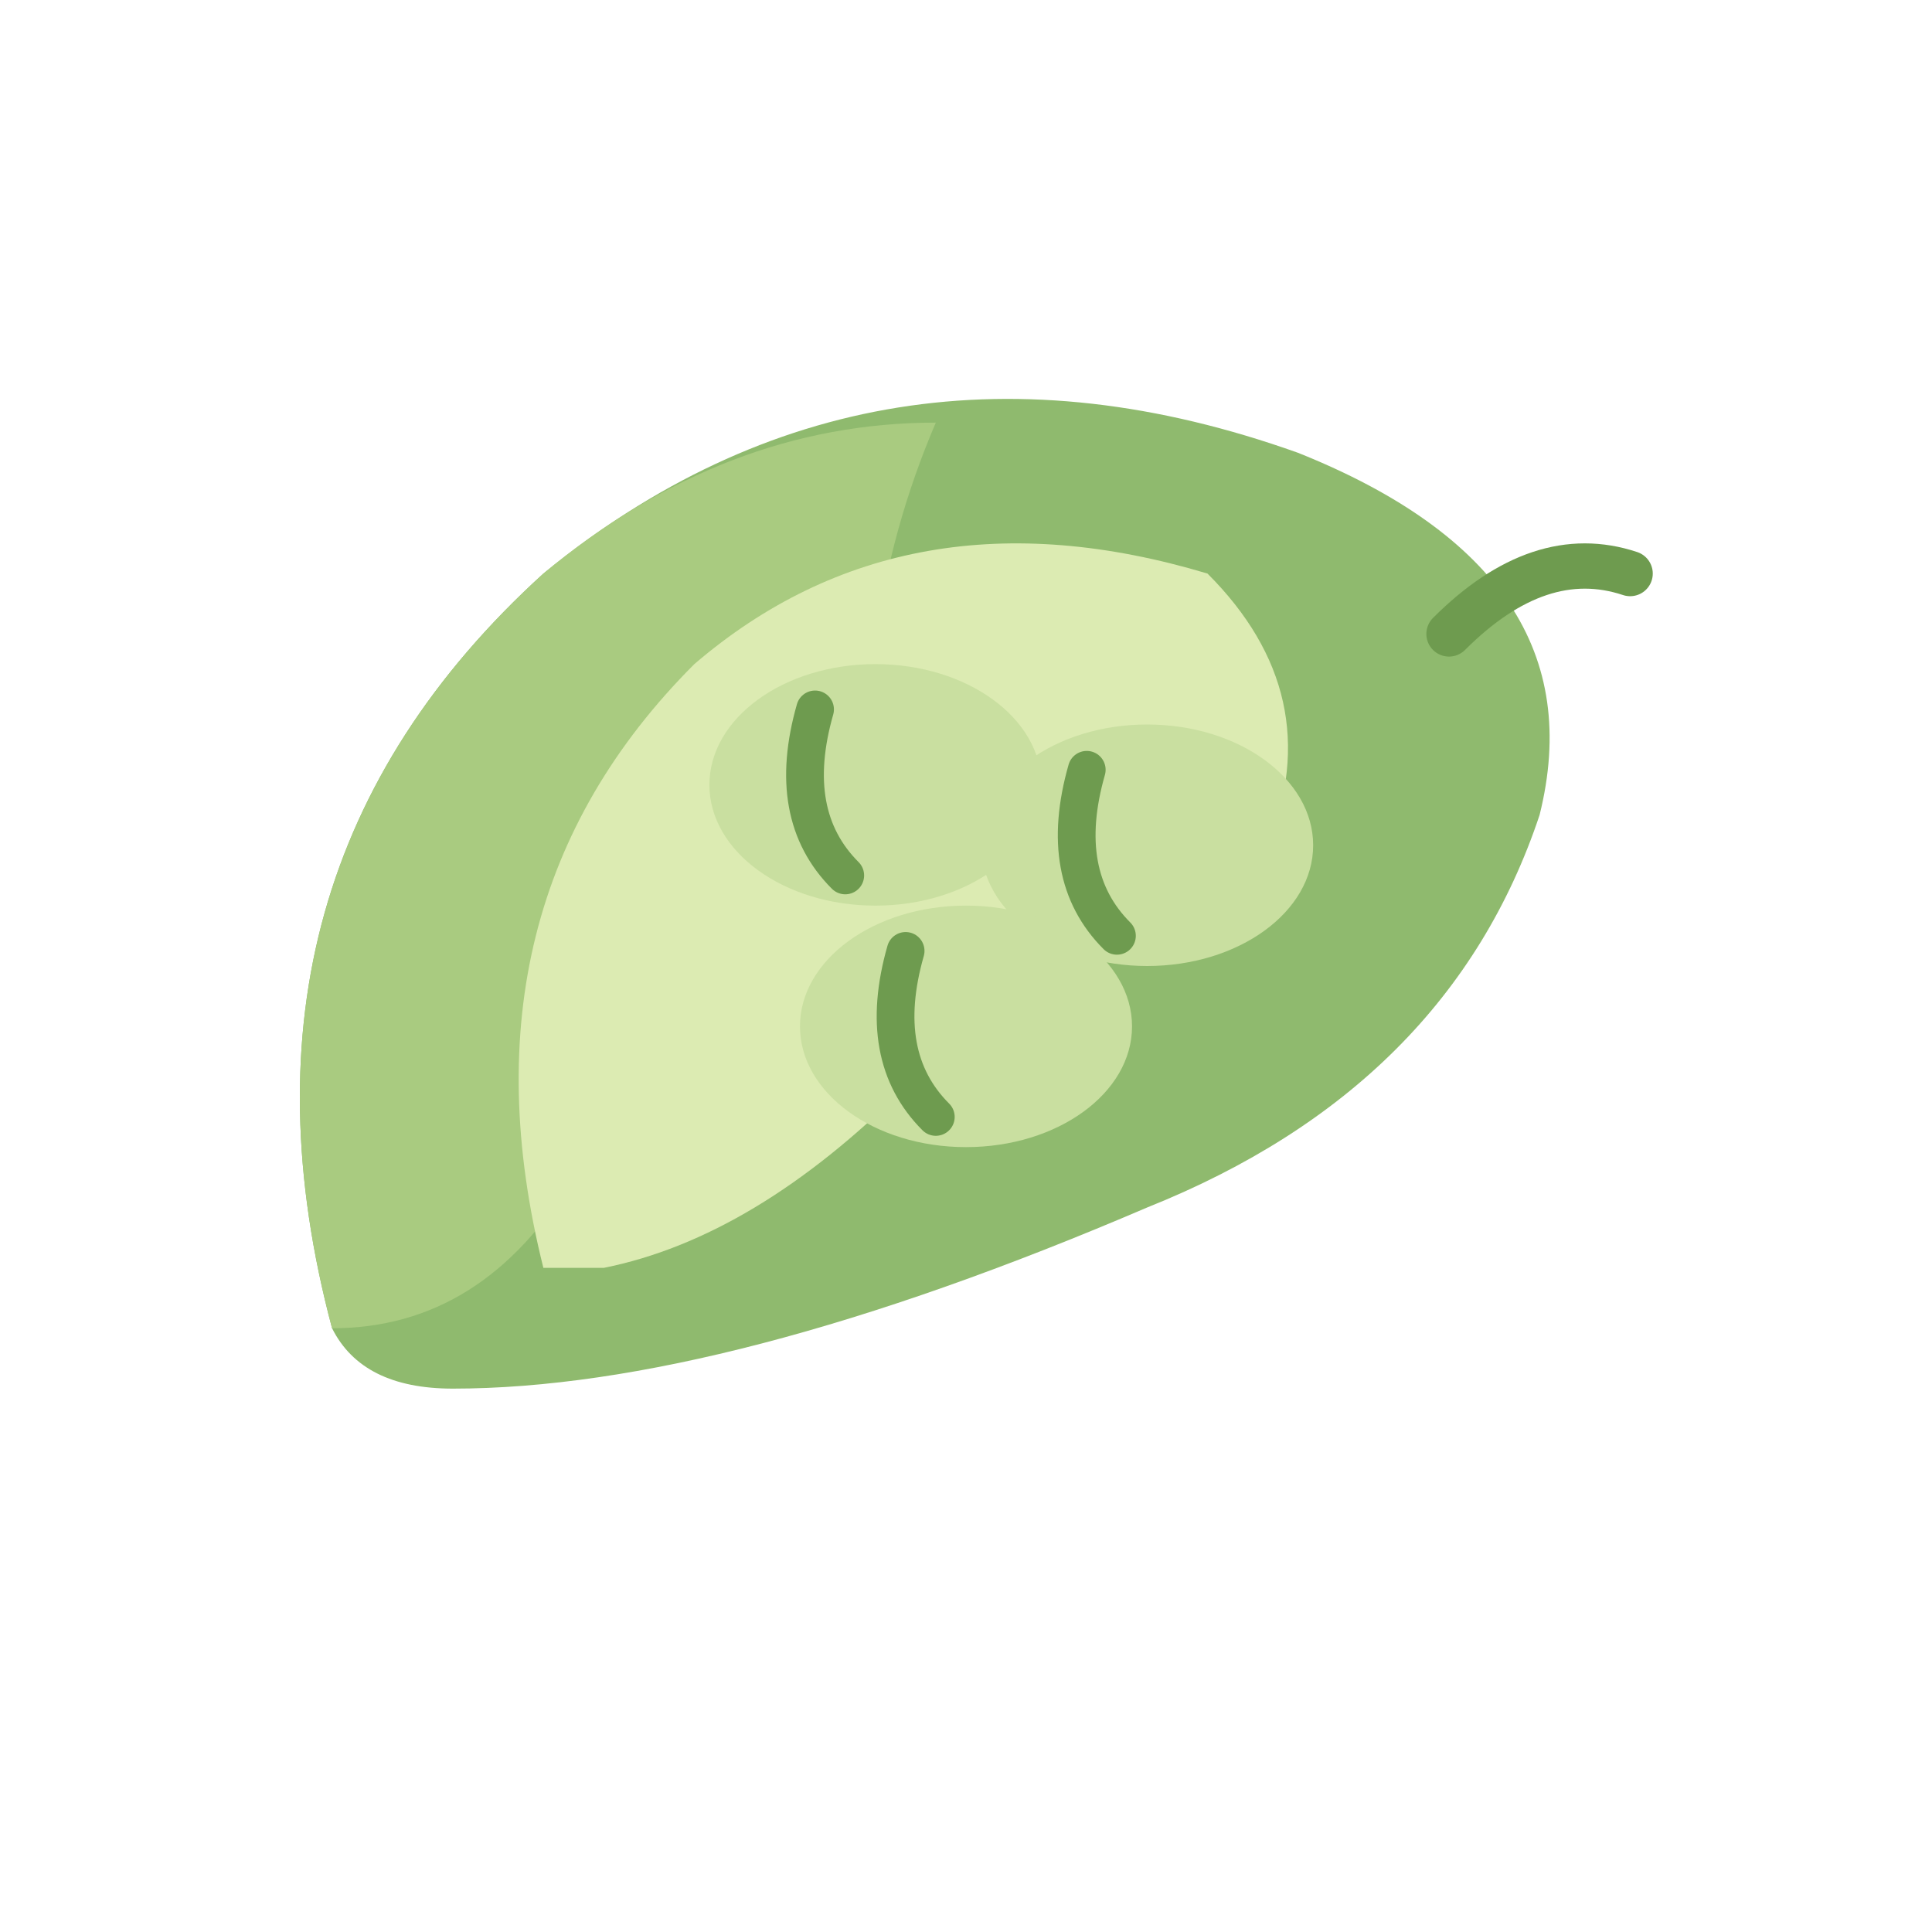
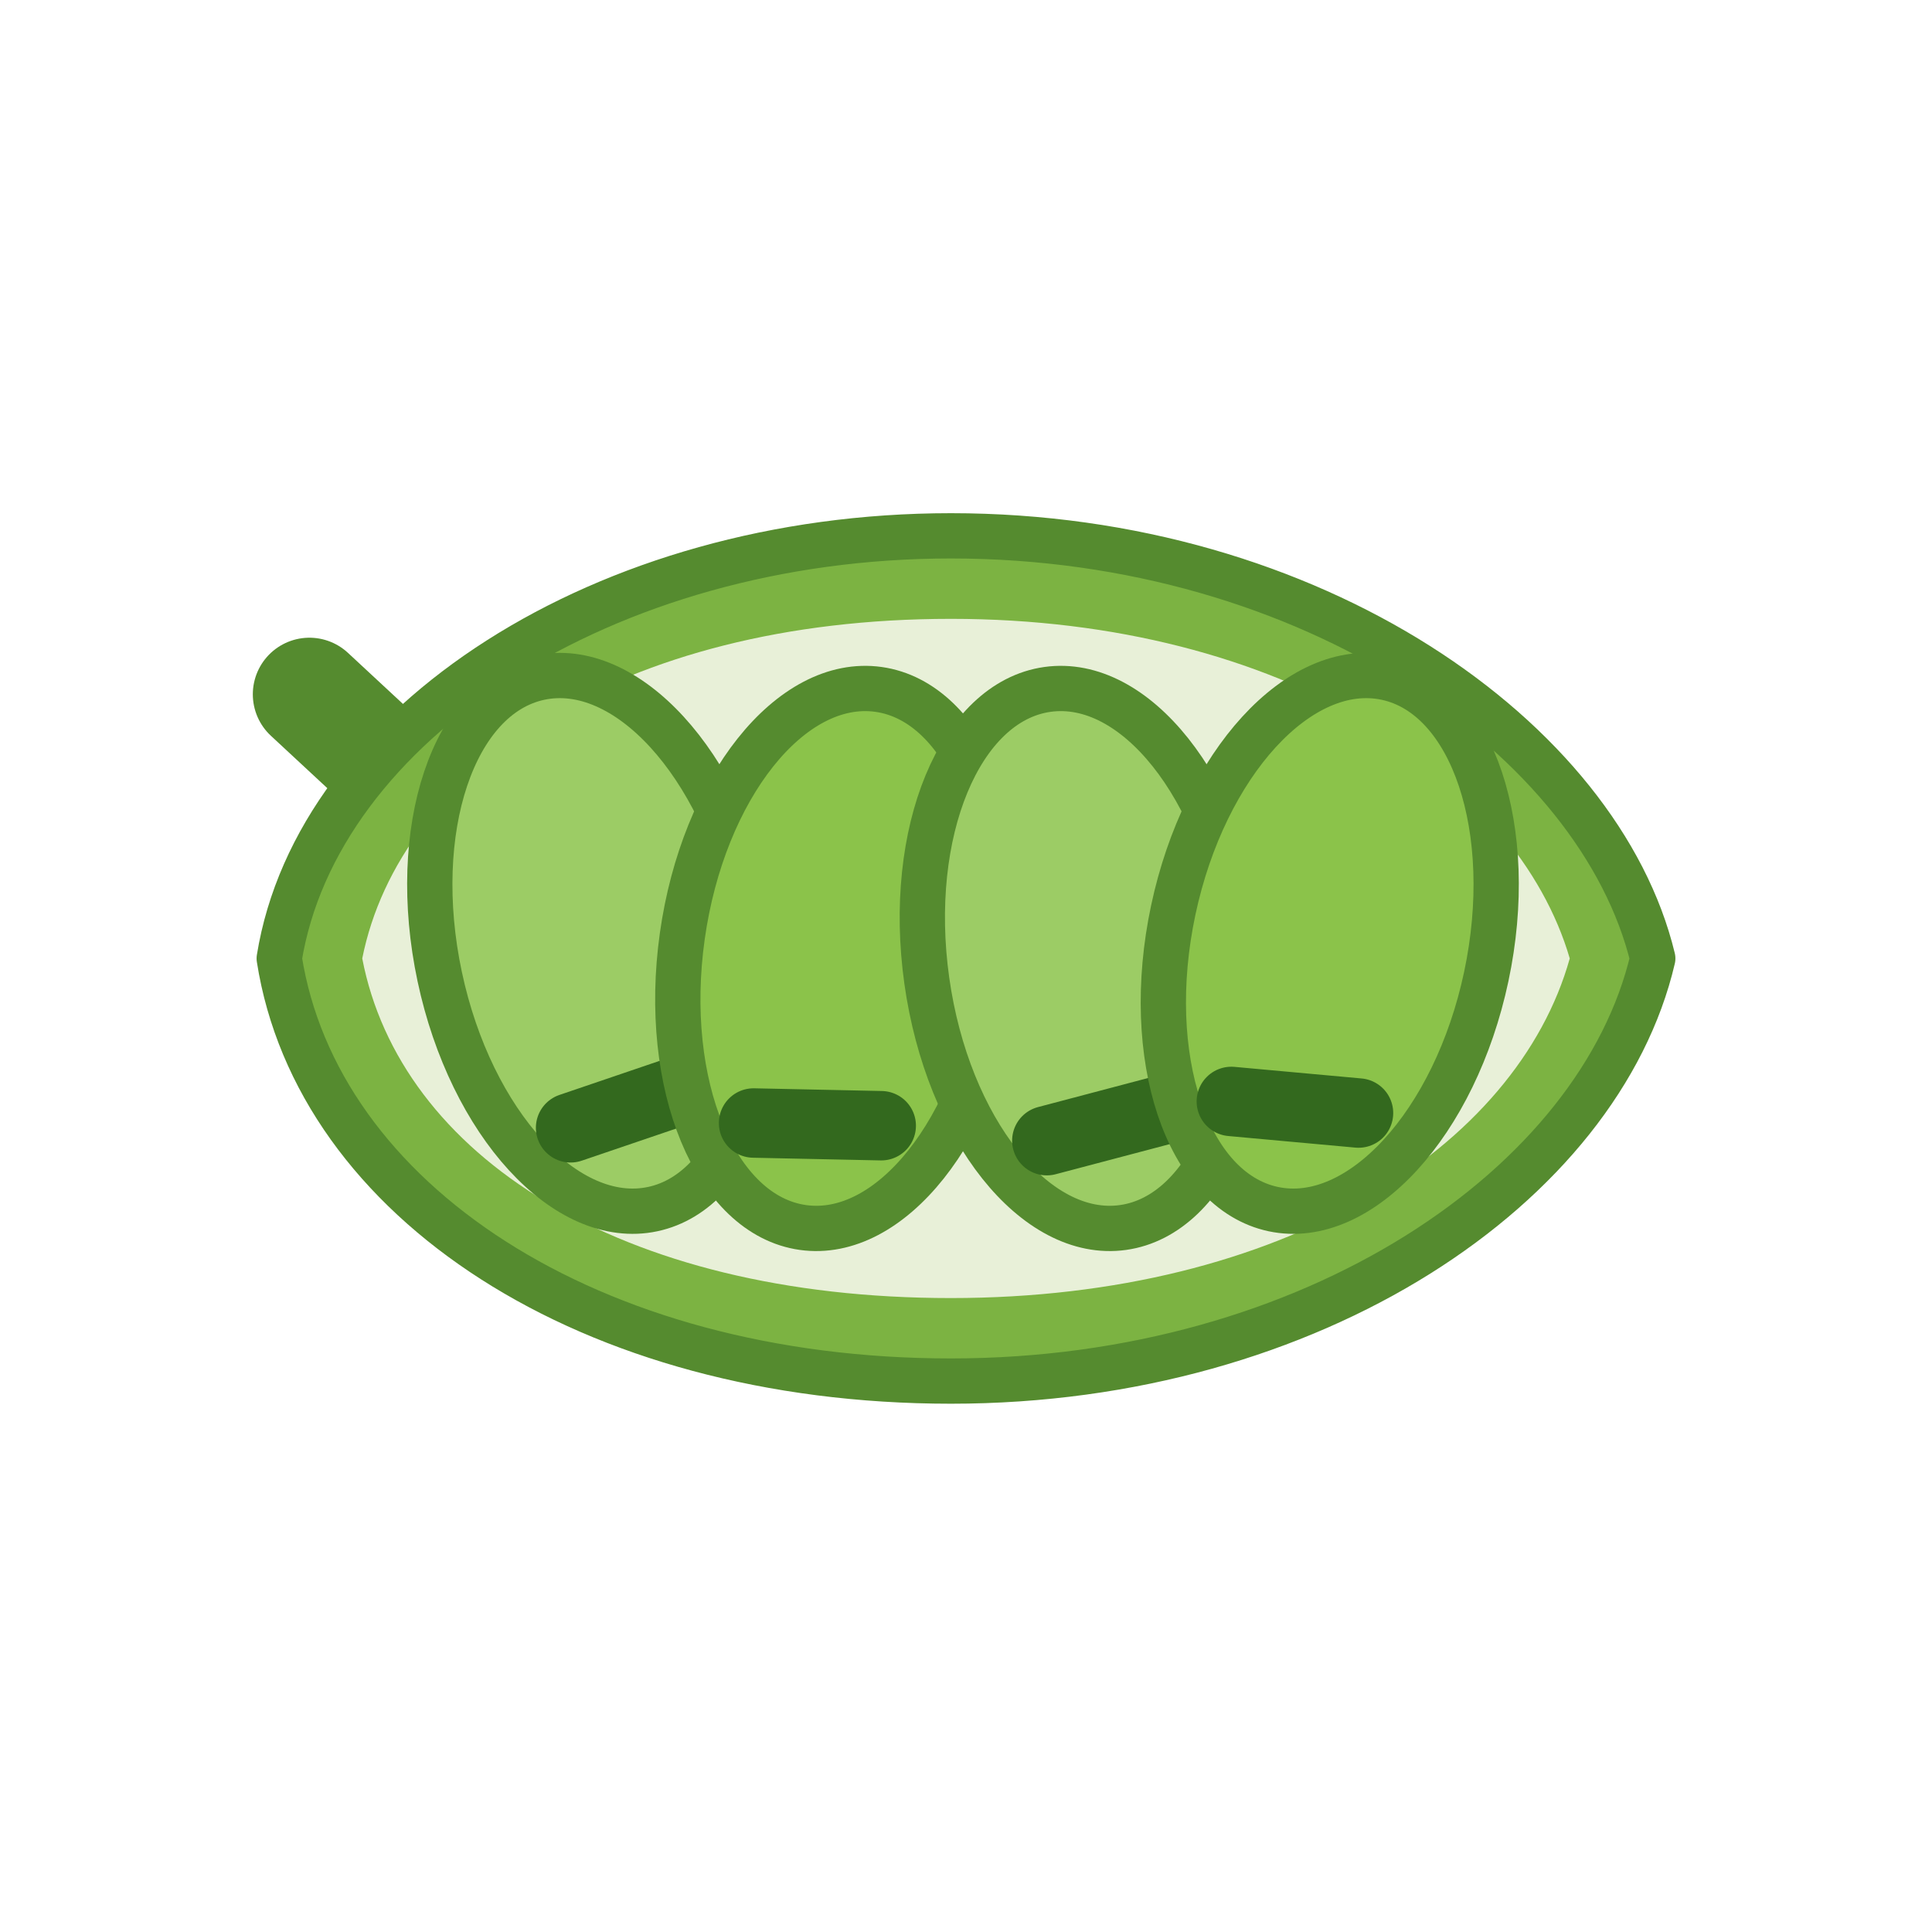
<svg xmlns="http://www.w3.org/2000/svg" viewBox="0 0 128 128">
-   <path d="M22 88 Q14 58 36 38 Q58 20 86 30 Q106 38 102 54 Q96 72 76 80 Q48 92 30 92 Q24 92 22 88 Z" fill="#8FBA6E" />
-   <path d="M22 88 Q14 58 36 38 Q48 28 62 28 Q56 42 58 58 Q44 66 38 78 Q32 88 22 88 Z" fill="#A9CB80" />
-   <path d="M36 84 Q30 60 46 44 Q60 32 80 38 Q88 46 84 56 Q70 62 60 72 Q50 82 40 84 Z" fill="#DCEBB2" />
-   <ellipse cx="58" cy="52" rx="11" ry="8" fill="#C9DFA0" />
-   <ellipse cx="76" cy="56" rx="11" ry="8" fill="#C9DFA0" />
-   <ellipse cx="64" cy="68" rx="11" ry="8" fill="#C9DFA0" />
-   <path d="M54 47 Q52 54 56 58 M72 51 Q70 58 74 62 M60 63 Q58 70 62 74" fill="none" stroke="#6E9B4F" stroke-width="2.5" stroke-linecap="round" />
-   <path d="M96 42 Q102 36 108 38" fill="none" stroke="#6E9B4F" stroke-width="3" stroke-linecap="round" />
+   <path d="M27.5 52.5 L20.5 46" fill="none" stroke="#558B2F" stroke-width="7.5" stroke-linecap="round" />
+   <path d="M18.5 63.5            C21 48 40 35.5 63 35.5            C87 35.5 106 49 109.5 63.5            C106 78.5 87 91.5 63 91.5            C39 91.5 21 79.5 18.5 63.5 Z" fill="#7CB342" stroke="#558B2F" stroke-width="3" stroke-linejoin="round" />
+   <path d="M24 63.5            C26.5 51 41 41 63 41            C85 41 100.5 51.5 104 63.5            C100.5 76 85 86 63 86            C41 86 26.5 76.5 24 63.5 Z" fill="#E8F0D8" />
+   <g transform="translate(39.5 62.5) rotate(-12)">
+     <ellipse rx="10.6" ry="18" fill="#9CCC65" stroke="#558B2F" stroke-width="3" />
+     <path d="M-4.2 11.6 L4.2 10.6" fill="none" stroke="#33691E" stroke-width="4.6" stroke-linecap="round" />
+   </g>
+   <g transform="translate(55.7 63.5) rotate(8)">
+     <ellipse rx="10.6" ry="18" fill="#8BC34A" stroke="#558B2F" stroke-width="3" />
+     <path d="M-4.2 11.6 L4.2 10.6" fill="none" stroke="#33691E" stroke-width="4.6" stroke-linecap="round" />
+   </g>
+   <g transform="translate(71.9 63.5) rotate(-8)">
+     <ellipse rx="10.6" ry="18" fill="#9CCC65" stroke="#558B2F" stroke-width="3" />
+     <path d="M-4.2 11.6 L4.2 10.6" fill="none" stroke="#33691E" stroke-width="4.6" stroke-linecap="round" />
+   </g>
+   <g transform="translate(88.1 62.5) rotate(12)">
+     <ellipse rx="10.6" ry="18" fill="#8BC34A" stroke="#558B2F" stroke-width="3" />
+     <path d="M-4.2 11.6 L4.2 10.6" fill="none" stroke="#33691E" stroke-width="4.6" stroke-linecap="round" />
+   </g>
</svg>
